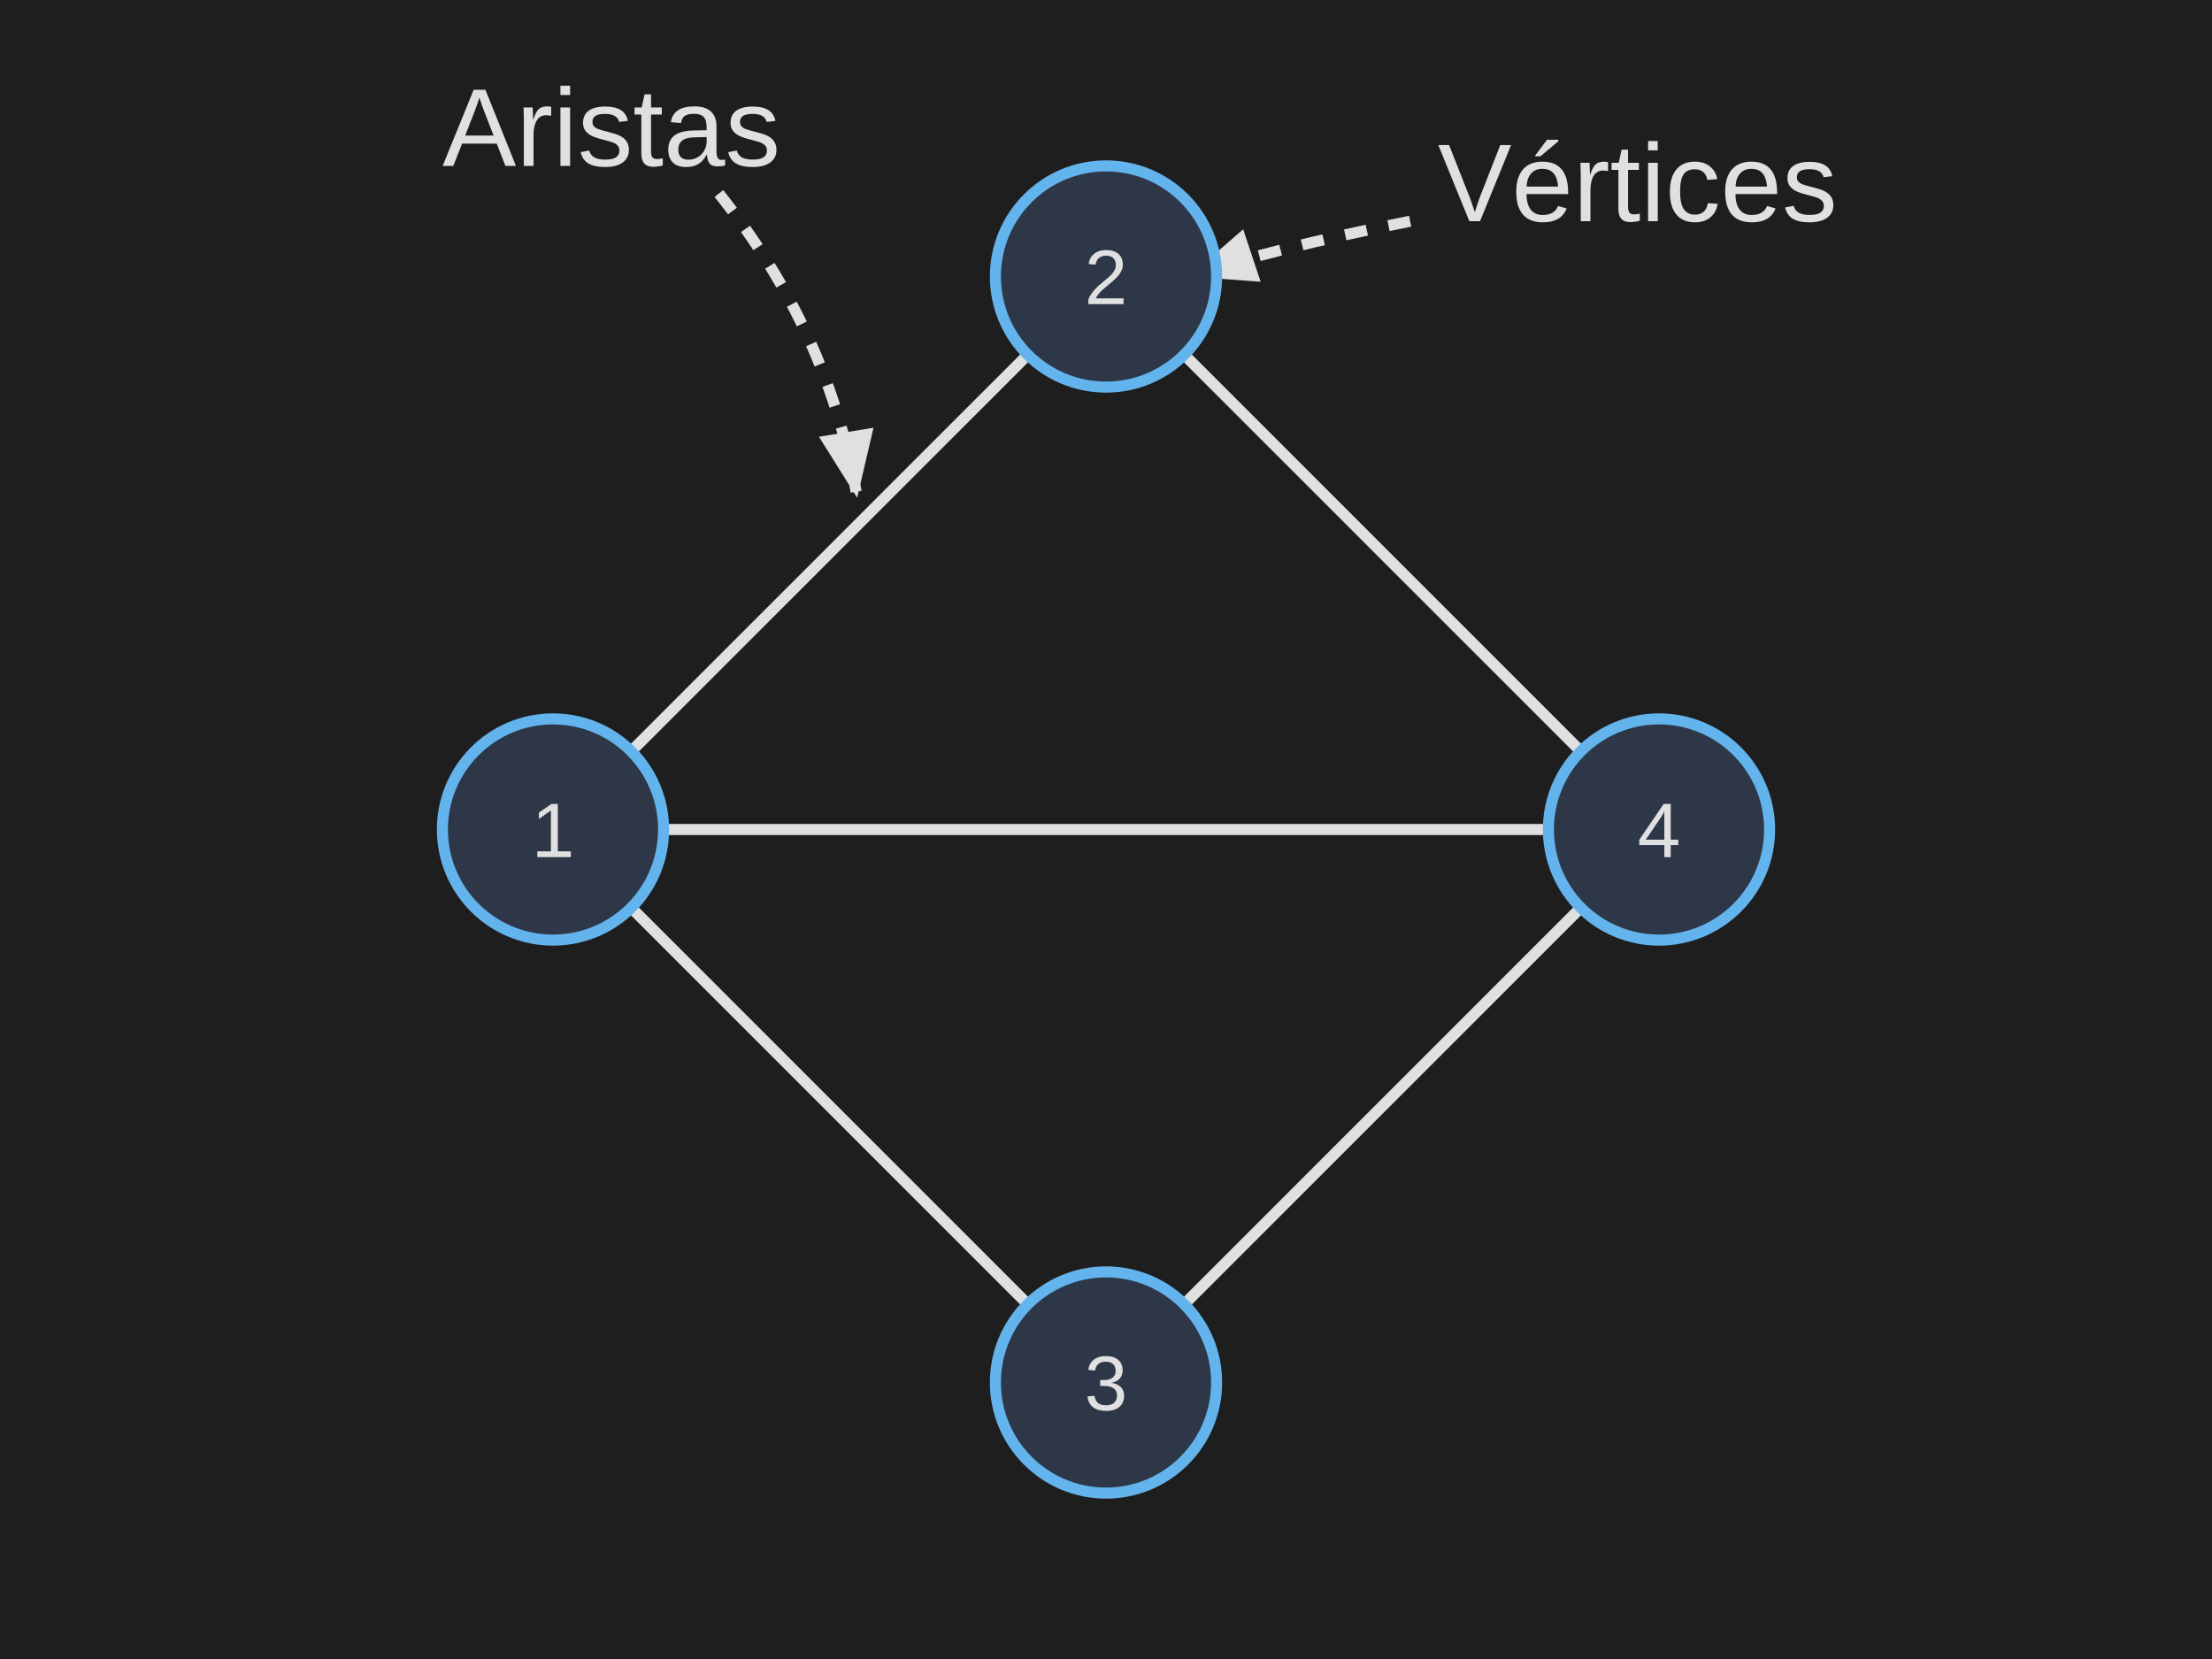
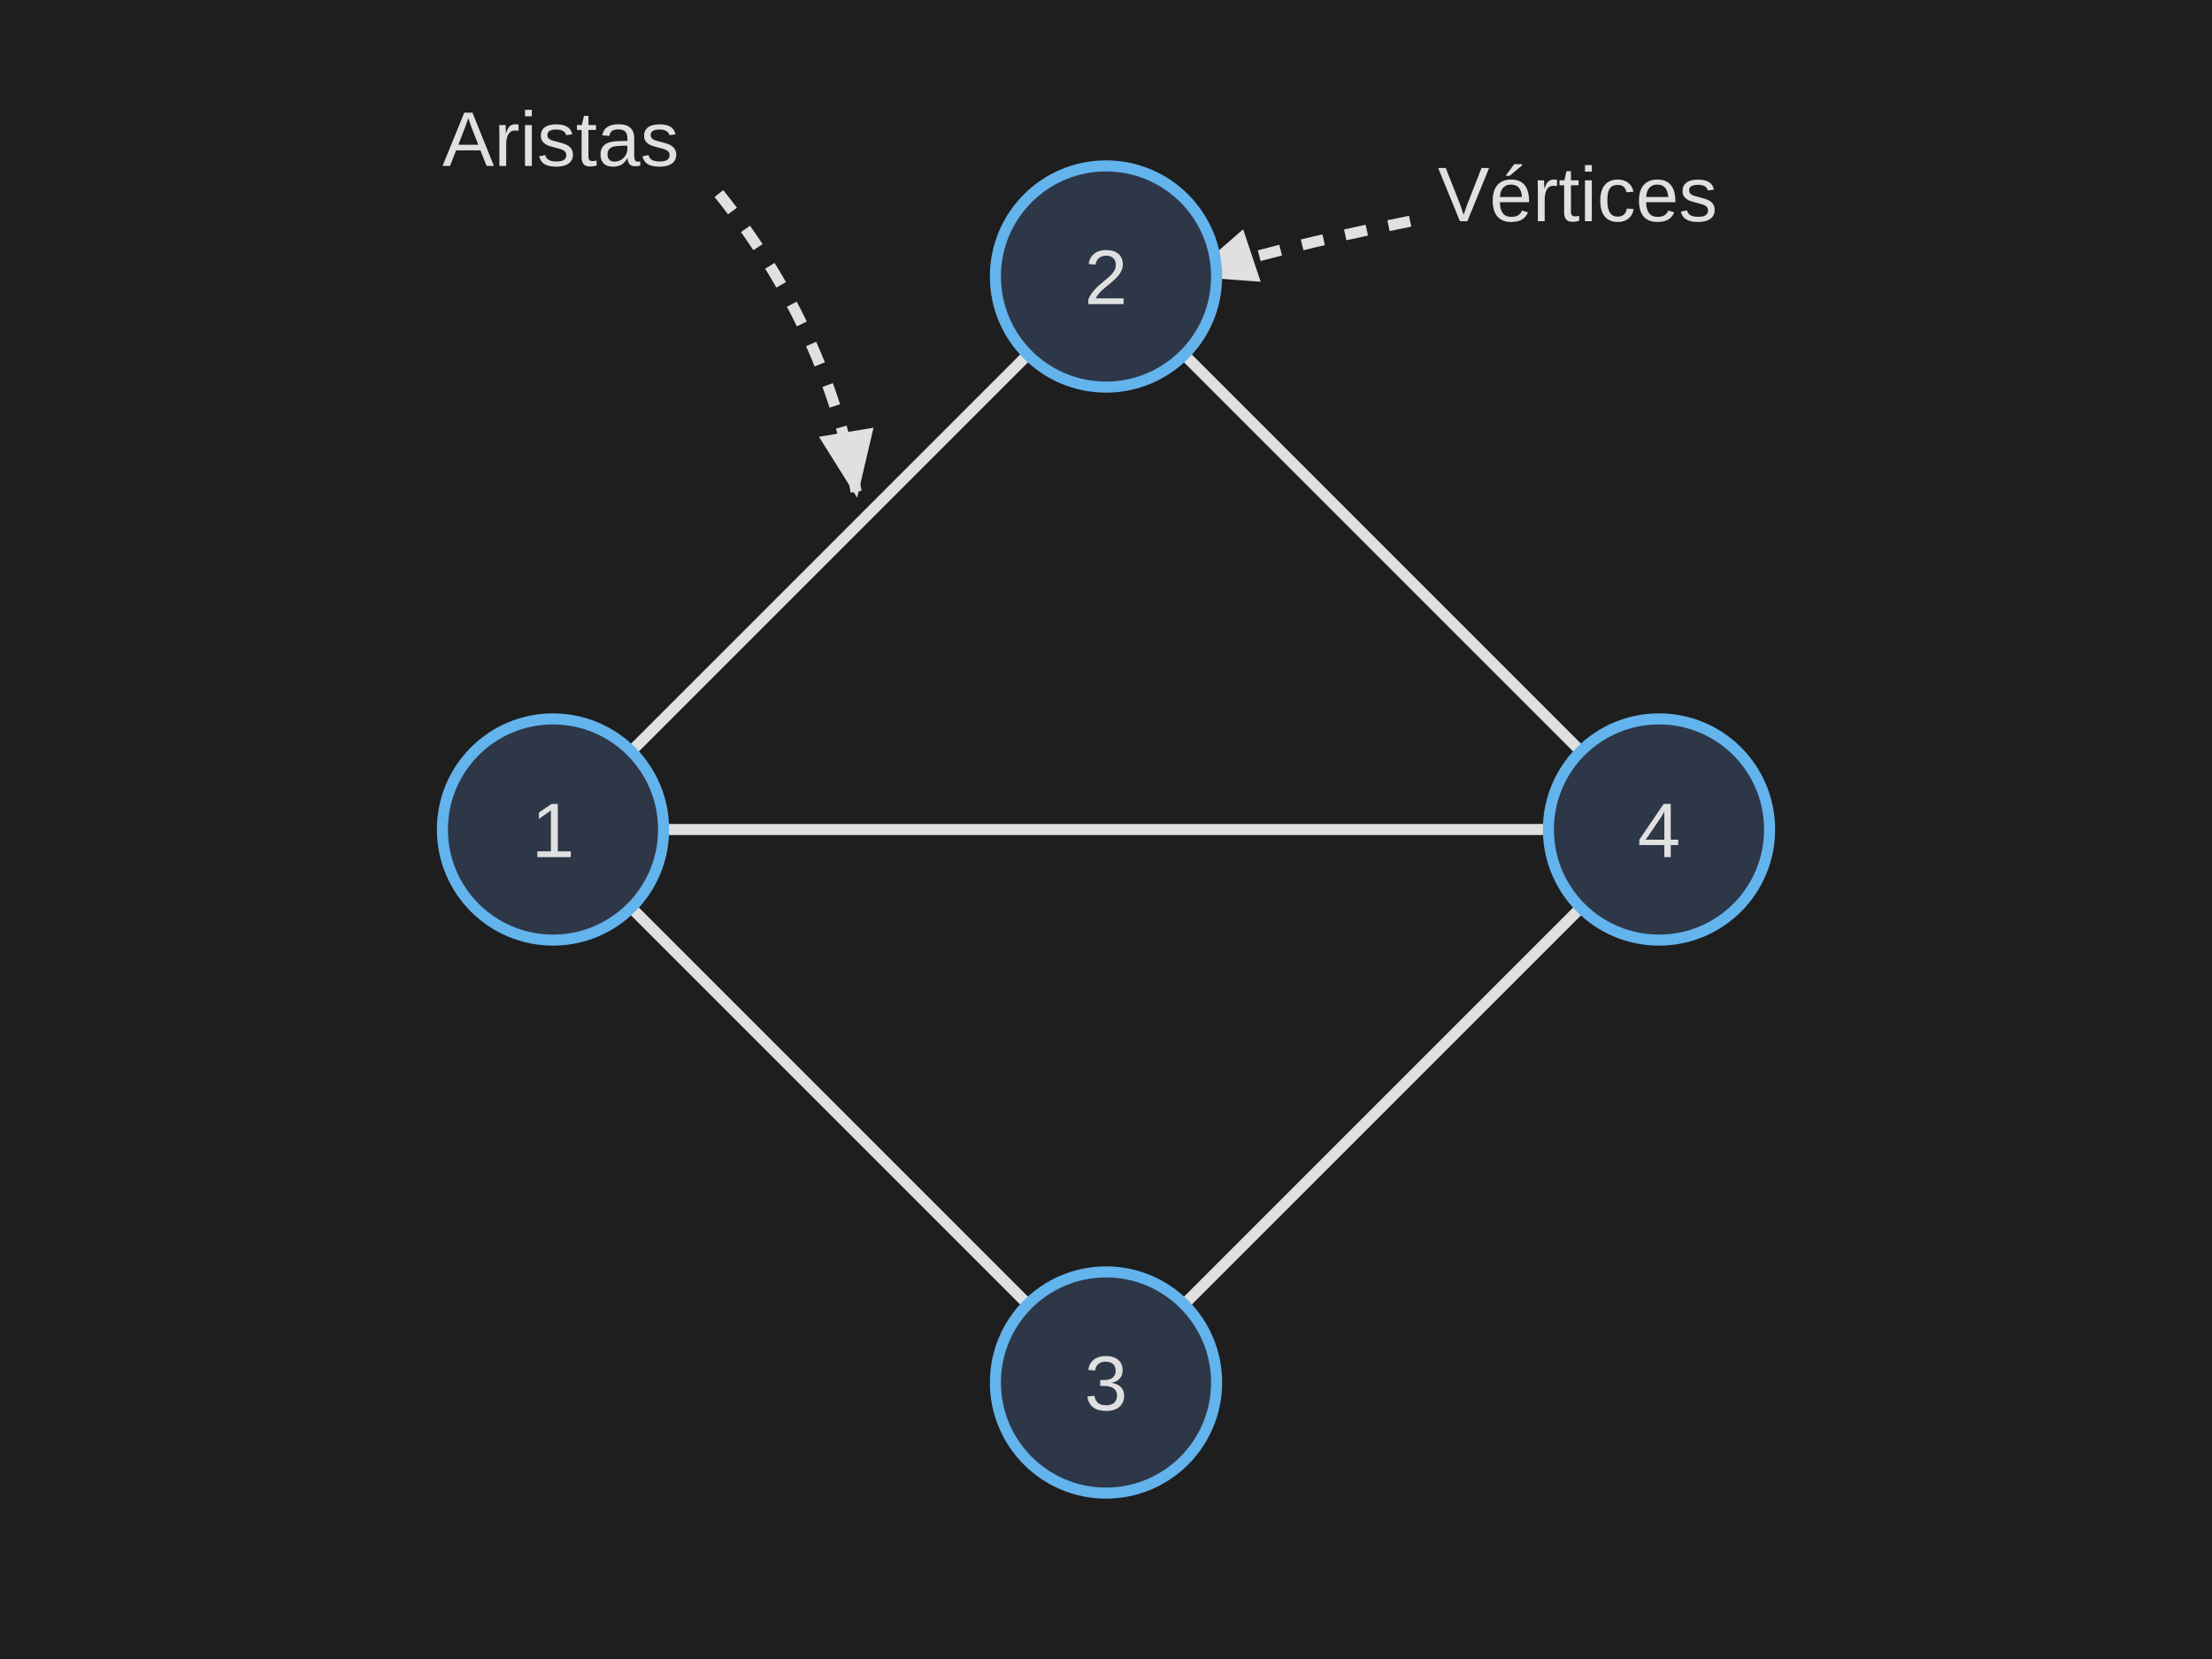
<svg xmlns="http://www.w3.org/2000/svg" viewBox="0 0 400 300">
-   <rect width="400" height="300" fill="#1e1e1e" />
+   <rect width="100%" height="100%" class="background" />
  <defs>
-     <marker id="arrowhead-dark" markerWidth="6" markerHeight="5" refX="6" refY="2.5" orient="auto">
+     <style>
+       .edge { fill: none; stroke: #e0e0e0; stroke-width: 2; }
+       .weight-text { fill: #e0e0e0; font-weight: bold; font-family: Arial; font-size: 14px; }
+       .node-text { fill: #e0e0e0; font-family: Arial; font-size: 14px; }
+       .variable-node { fill: #2d3748; stroke: #63b3ed; stroke-width: 2; }
+       .value-node { fill: #4a5568; stroke: #fc8181; stroke-width: 2; }
+       .highlight-edge { stroke: #ef6c00; stroke-width: 2; }
+       .highlight-text { fill: #ef6c00; font-weight: bold; font-family: Arial; font-size: 14px; }
+       .background { fill: #1e1e1e; }
+     </style>
+     <marker id="arrowhead" markerWidth="6" markerHeight="5" refX="6" refY="2.5" orient="auto">
      <polygon points="0 0, 6 2.5, 0 5" fill="#e0e0e0" />
    </marker>
  </defs>
-   <line x1="100" y1="150" x2="200" y2="50" stroke="#e0e0e0" stroke-width="2" />
-   <line x1="100" y1="150" x2="200" y2="250" stroke="#e0e0e0" stroke-width="2" />
-   <line x1="200" y1="50" x2="300" y2="150" stroke="#e0e0e0" stroke-width="2" />
-   <line x1="200" y1="250" x2="300" y2="150" stroke="#e0e0e0" stroke-width="2" />
-   <line x1="100" y1="150" x2="300" y2="150" stroke="#e0e0e0" stroke-width="2" />
-   <text x="260" y="40" font-family="Arial" font-size="20" fill="#e0e0e0">Vértices</text>
-   <path d="M 255 40 Q 230 45 215 50" stroke="#e0e0e0" stroke-width="2" stroke-dasharray="4,4" fill="none" marker-end="url(#arrowhead-dark)" />
-   <text x="80" y="30" font-family="Arial" font-size="20" fill="#e0e0e0">Aristas</text>
-   <path d="M 130 35 Q 150 60 155 90" stroke="#e0e0e0" stroke-width="2" stroke-dasharray="4,4" fill="none" marker-end="url(#arrowhead-dark)" />
-   <circle cx="100" cy="150" r="20" fill="#2d3748" stroke="#63b3ed" stroke-width="2" />
-   <text x="100" y="155" font-family="Arial" font-size="14" fill="#e0e0e0" text-anchor="middle">1</text>
-   <circle cx="200" cy="50" r="20" fill="#2d3748" stroke="#63b3ed" stroke-width="2" />
-   <text x="200" y="55" font-family="Arial" font-size="14" fill="#e0e0e0" text-anchor="middle">2</text>
-   <circle cx="200" cy="250" r="20" fill="#2d3748" stroke="#63b3ed" stroke-width="2" />
-   <text x="200" y="255" font-family="Arial" font-size="14" fill="#e0e0e0" text-anchor="middle">3</text>
-   <circle cx="300" cy="150" r="20" fill="#2d3748" stroke="#63b3ed" stroke-width="2" />
-   <text x="300" y="155" font-family="Arial" font-size="14" fill="#e0e0e0" text-anchor="middle">4</text>
+   <line class="edge" x1="100" y1="150" x2="200" y2="50" />
+   <line class="edge" x1="100" y1="150" x2="200" y2="250" />
+   <line class="edge" x1="200" y1="50" x2="300" y2="150" />
+   <line class="edge" x1="200" y1="250" x2="300" y2="150" />
+   <line class="edge" x1="100" y1="150" x2="300" y2="150" />
+   <text class="node-text" x="260" y="40">Vértices</text>
+   <path class="edge" d="M 255 40 Q 230 45 215 50" stroke-dasharray="4,4" fill="none" marker-end="url(#arrowhead)" />
+   <text class="node-text" x="80" y="30">Aristas</text>
+   <path class="edge" d="M 130 35 Q 150 60 155 90" stroke-dasharray="4,4" fill="none" marker-end="url(#arrowhead)" />
+   <circle class="variable-node" cx="100" cy="150" r="20" />
+   <text class="node-text" x="100" y="155" text-anchor="middle">1</text>
+   <circle class="variable-node" cx="200" cy="50" r="20" />
+   <text class="node-text" x="200" y="55" text-anchor="middle">2</text>
+   <circle class="variable-node" cx="200" cy="250" r="20" />
+   <text class="node-text" x="200" y="255" text-anchor="middle">3</text>
+   <circle class="variable-node" cx="300" cy="150" r="20" />
+   <text class="node-text" x="300" y="155" text-anchor="middle">4</text>
</svg>
